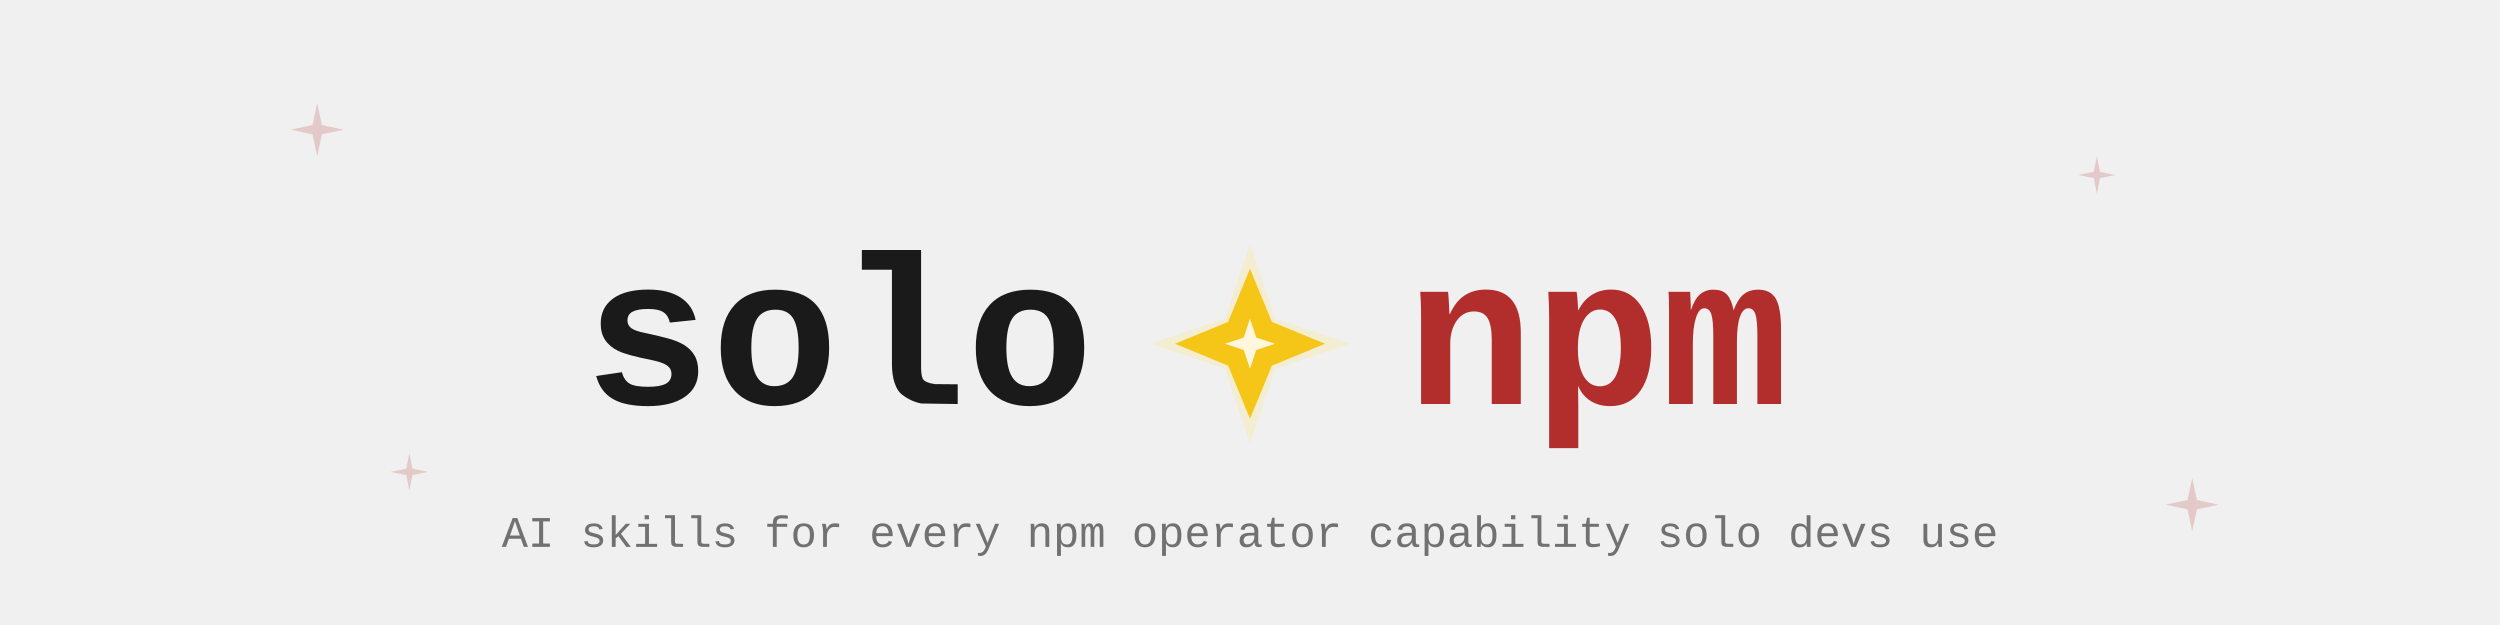
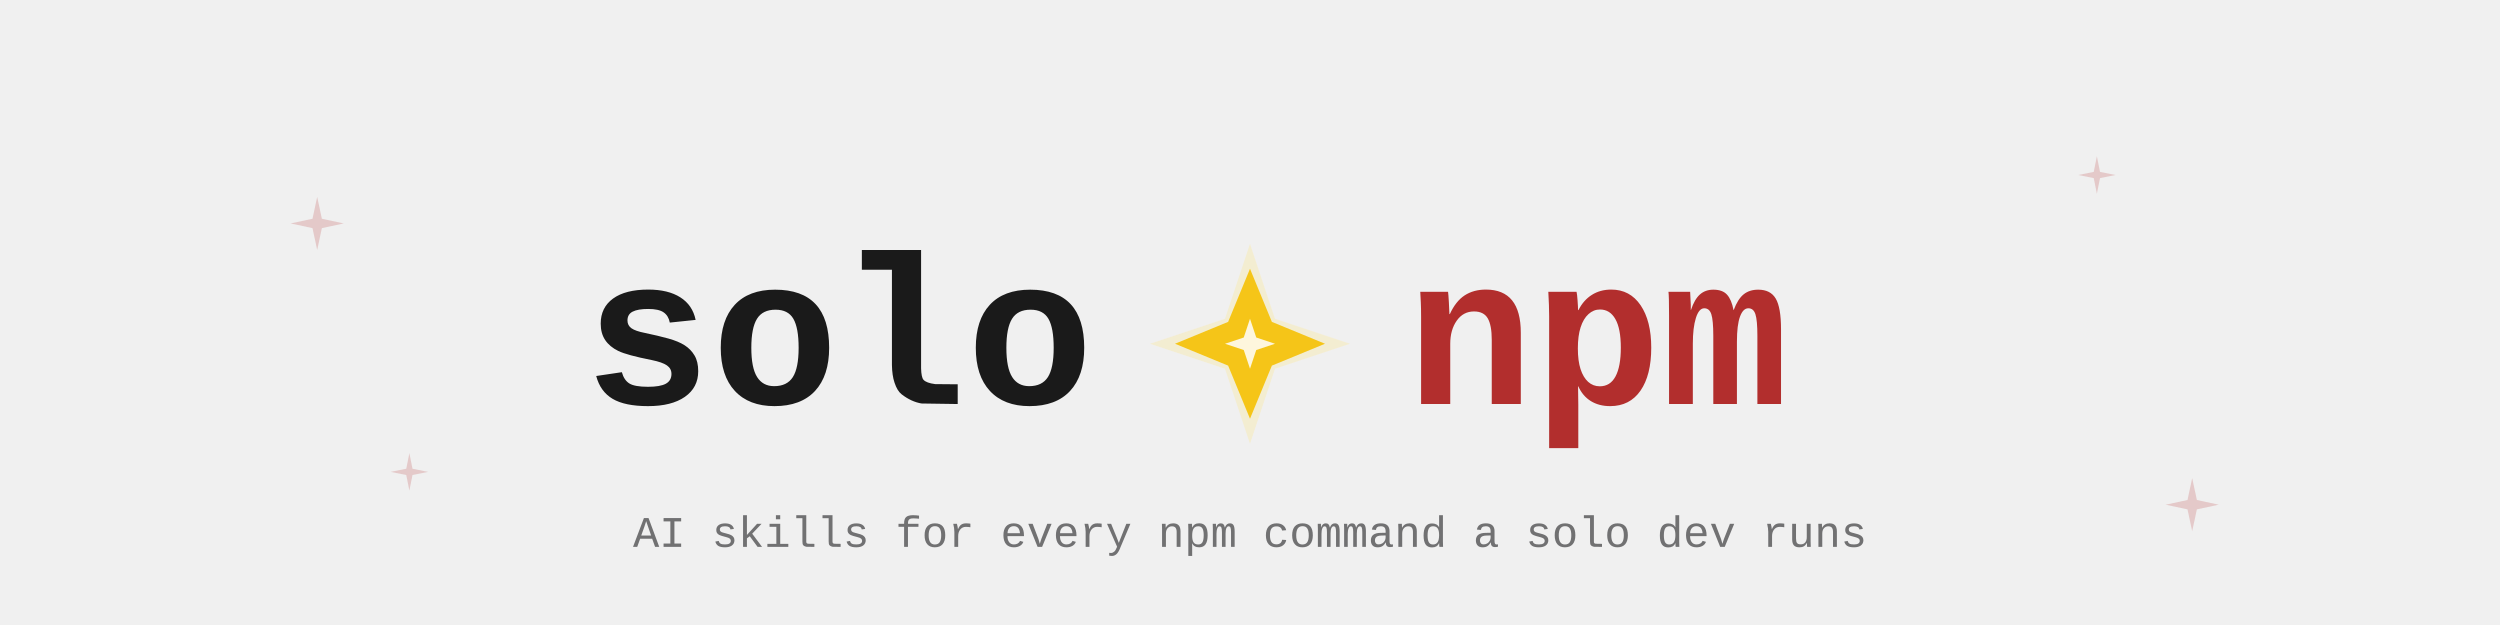
- <svg xmlns="http://www.w3.org/2000/svg" viewBox="0 0 800 200" style="background:transparent" role="img" aria-label="solo-npm — AI skills for every npm operator capability solo devs use">
+ <svg xmlns="http://www.w3.org/2000/svg" viewBox="0 0 800 200" style="background:transparent" role="img" aria-label="solo-npm — AI skills for every npm command a solo dev runs">
  <style>
    svg { background: transparent; }
    .solo-text { fill: #1a1a1a; }
    .tagline { fill: #5a5a5c; }
    .corner-spark { fill: #b22e2d; opacity: 0.20; }
    @media (prefers-color-scheme: dark) {
      .solo-text { fill: #f0f0f0; }
      .tagline { fill: #9a9a9c; }
      .corner-spark { opacity: 0.35; }
    }
  </style>
  <g class="corner-spark">
-     <path d="M 100,40 l 1.5,-7 l 1.5,7 l 7,1.5 l -7,1.5 l -1.5,7 l -1.5,-7 l -7,-1.5 l 7,-1.5 z" />
+     <path d="M 100,70 l 1.5,-7 l 1.5,7 l 7,1.5 l -7,1.5 l -1.5,7 l -1.5,-7 l -7,-1.5 l 7,-1.5 z" />
    <path d="M 700,160 l 1.5,-7 l 1.5,7 l 7,1.5 l -7,1.5 l -1.5,7 l -1.5,-7 l -7,-1.5 l 7,-1.5 z" />
    <path d="M 130,150 l 1,-5 l 1,5 l 5,1 l -5,1 l -1,5 l -1,-5 l -5,-1 l 5,-1 z" />
    <path d="M 670,55 l 1,-5 l 1,5 l 5,1 l -5,1 l -1,5 l -1,-5 l -5,-1 l 5,-1 z" />
  </g>
  <g transform="translate(400 110)">
    <text x="-50" y="0" class="solo-text" font-family="ui-monospace, 'SF Mono', 'Cascadia Code', Consolas, 'Liberation Mono', monospace" font-size="68" font-weight="700" text-anchor="end" dominant-baseline="middle">solo</text>
    <g>
      <path d="M 0,-32 L 8,-8 L 32,0 L 8,8 L 0,32 L -8,8 L -32,0 L -8,-8 Z" fill="#fde68a" opacity="0.30" />
      <path d="M 0,-24 L 7,-7 L 24,0 L 7,7 L 0,24 L -7,7 L -24,0 L -7,-7 Z" fill="#f5c518" />
      <path d="M 0,-8 L 2,-2 L 8,0 L 2,2 L 0,8 L -2,2 L -8,0 L -2,-2 Z" fill="#ffffff" opacity="0.85" />
    </g>
    <text x="50" y="0" font-family="ui-monospace, 'SF Mono', 'Cascadia Code', Consolas, 'Liberation Mono', monospace" font-size="68" font-weight="700" fill="#b22e2d" text-anchor="start" dominant-baseline="middle">npm</text>
  </g>
-   <text x="400" y="175" class="tagline" font-family="ui-monospace, 'SF Mono', 'Cascadia Code', Consolas, 'Liberation Mono', monospace" font-size="14" font-weight="400" opacity="0.85" text-anchor="middle">AI skills for every npm operator capability solo devs use</text>
+   <text x="400" y="175" class="tagline" font-family="ui-monospace, 'SF Mono', 'Cascadia Code', Consolas, 'Liberation Mono', monospace" font-size="14" font-weight="400" opacity="0.85" text-anchor="middle">AI skills for every npm command a solo dev runs</text>
</svg>
